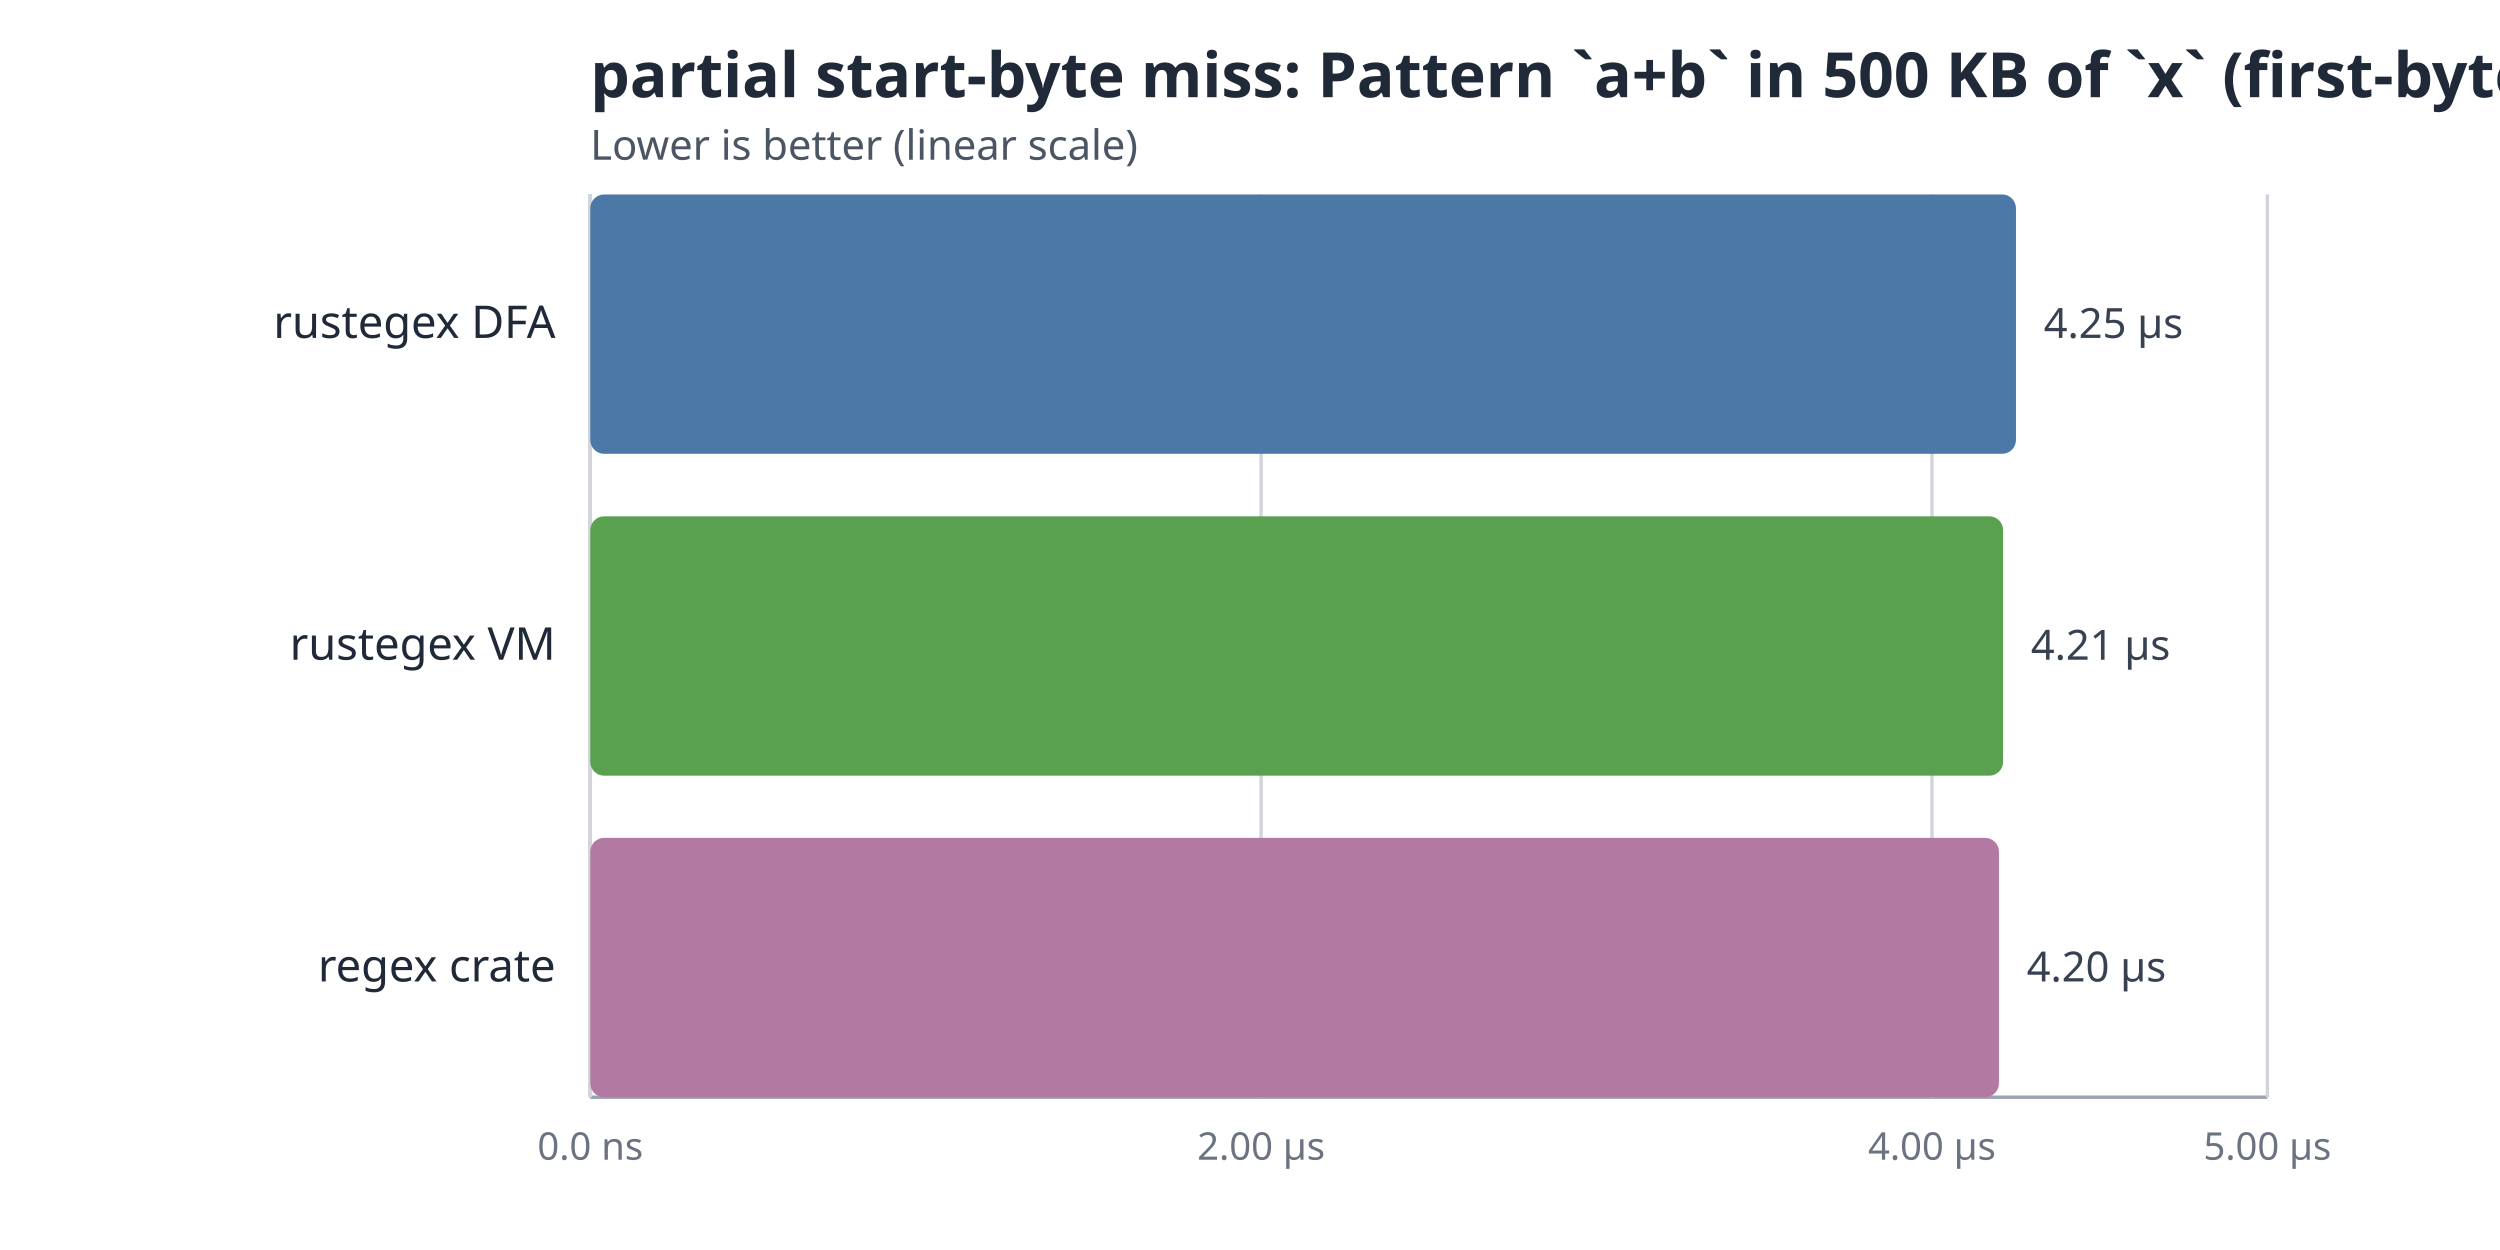
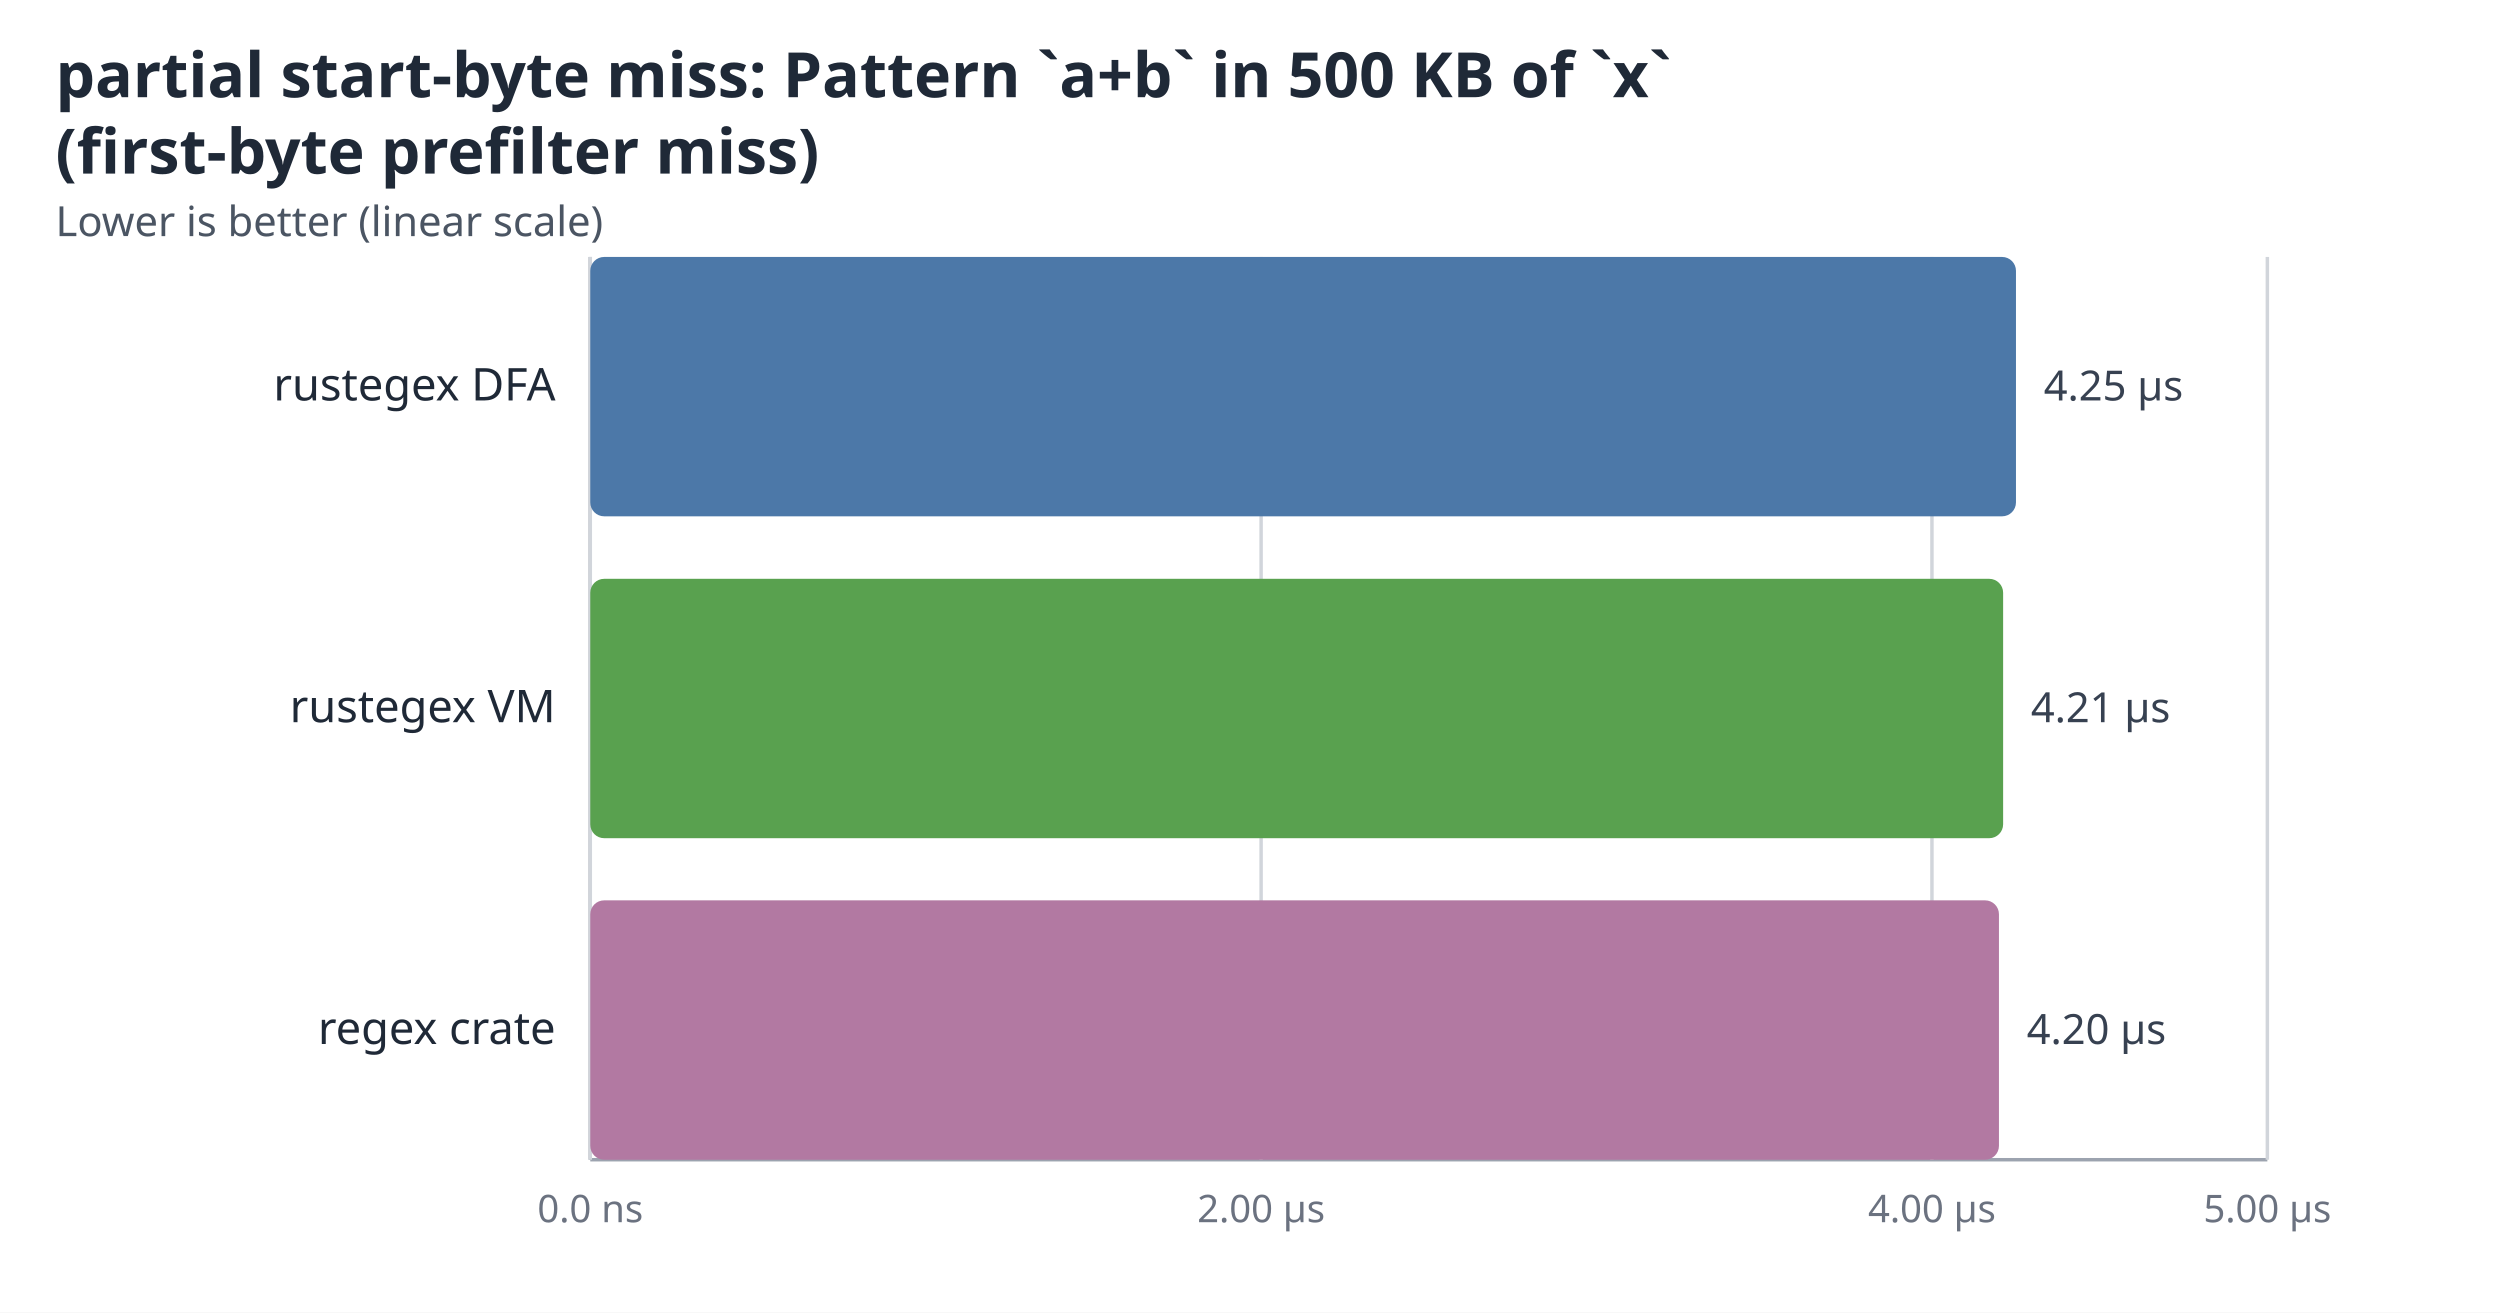
- <svg xmlns="http://www.w3.org/2000/svg" width="720" height="360" viewBox="0 0 720 360">
+ <svg xmlns="http://www.w3.org/2000/svg" width="720" height="378" viewBox="0 0 720 378">
  <rect width="100%" height="100%" fill="#ffffff" />
  <style>text { font-family: ui-sans-serif, system-ui, sans-serif; fill: #1f2937; }.title { font-size: 18px; font-weight: 700; }.subtitle { font-size: 12px; fill: #4b5563; }.label { font-size: 13px; }.value { font-size: 12px; fill: #374151; }.axis { stroke: #9ca3af; stroke-width: 1; }.tick { stroke: #d1d5db; stroke-width: 1; }.tick-label { font-size: 11px; fill: #6b7280; }</style>
-   <text class="title" x="170" y="28">partial start-byte miss: Pattern `a+b` in 500 KB of `x` (first-byte prefilter miss)</text>
-   <text class="subtitle" x="170" y="46">Lower is better (linear scale)</text>
-   <line class="axis" x1="170" y1="316" x2="653" y2="316" />
-   <line class="axis" x1="170" y1="56" x2="170" y2="316" />
-   <line class="tick" x1="170.0" y1="56" x2="170.0" y2="316" />
-   <text class="tick-label" x="170.0" y="334" text-anchor="middle">0.0 ns</text>
-   <line class="tick" x1="363.2" y1="56" x2="363.2" y2="316" />
-   <text class="tick-label" x="363.2" y="334" text-anchor="middle">2.00 µs</text>
-   <line class="tick" x1="556.4" y1="56" x2="556.4" y2="316" />
-   <text class="tick-label" x="556.4" y="334" text-anchor="middle">4.00 µs</text>
-   <line class="tick" x1="653.0" y1="56" x2="653.0" y2="316" />
-   <text class="tick-label" x="653.0" y="334" text-anchor="middle">5.00 µs</text>
-   <rect x="170.0" y="56.0" width="410.6" height="74.7" fill="#4c78a8" rx="4" />
-   <text class="label" x="160" y="97.333" text-anchor="end">rustegex DFA</text>
-   <text class="value" x="588.6" y="97.333">4.25 µs</text>
-   <rect x="170.0" y="148.7" width="406.9" height="74.7" fill="#59a14f" rx="4" />
-   <text class="label" x="160" y="190" text-anchor="end">rustegex VM</text>
-   <text class="value" x="584.9" y="190">4.21 µs</text>
-   <rect x="170.0" y="241.3" width="405.7" height="74.7" fill="#b279a2" rx="4" />
-   <text class="label" x="160" y="282.667" text-anchor="end">regex crate</text>
-   <text class="value" x="583.7" y="282.667">4.20 µs</text>
+   <text class="title" x="16" y="28">partial start-byte miss: Pattern `a+b` in 500 KB of `x`</text>
+   <text class="title" x="16" y="50">(first-byte prefilter miss)</text>
+   <text class="subtitle" x="16" y="68">Lower is better (linear scale)</text>
+   <line class="axis" x1="170" y1="334" x2="653" y2="334" />
+   <line class="axis" x1="170" y1="74" x2="170" y2="334" />
+   <line class="tick" x1="170.0" y1="74" x2="170.0" y2="334" />
+   <text class="tick-label" x="170.0" y="352" text-anchor="middle">0.0 ns</text>
+   <line class="tick" x1="363.2" y1="74" x2="363.2" y2="334" />
+   <text class="tick-label" x="363.2" y="352" text-anchor="middle">2.00 µs</text>
+   <line class="tick" x1="556.4" y1="74" x2="556.4" y2="334" />
+   <text class="tick-label" x="556.4" y="352" text-anchor="middle">4.00 µs</text>
+   <line class="tick" x1="653.0" y1="74" x2="653.0" y2="334" />
+   <text class="tick-label" x="653.0" y="352" text-anchor="middle">5.00 µs</text>
+   <rect x="170.0" y="74.0" width="410.6" height="74.7" fill="#4c78a8" rx="4" />
+   <text class="label" x="160" y="115.333" text-anchor="end">rustegex DFA</text>
+   <text class="value" x="588.6" y="115.333">4.25 µs</text>
+   <rect x="170.0" y="166.7" width="406.9" height="74.7" fill="#59a14f" rx="4" />
+   <text class="label" x="160" y="208" text-anchor="end">rustegex VM</text>
+   <text class="value" x="584.9" y="208">4.21 µs</text>
+   <rect x="170.0" y="259.3" width="405.7" height="74.7" fill="#b279a2" rx="4" />
+   <text class="label" x="160" y="300.667" text-anchor="end">regex crate</text>
+   <text class="value" x="583.7" y="300.667">4.20 µs</text>
</svg>
